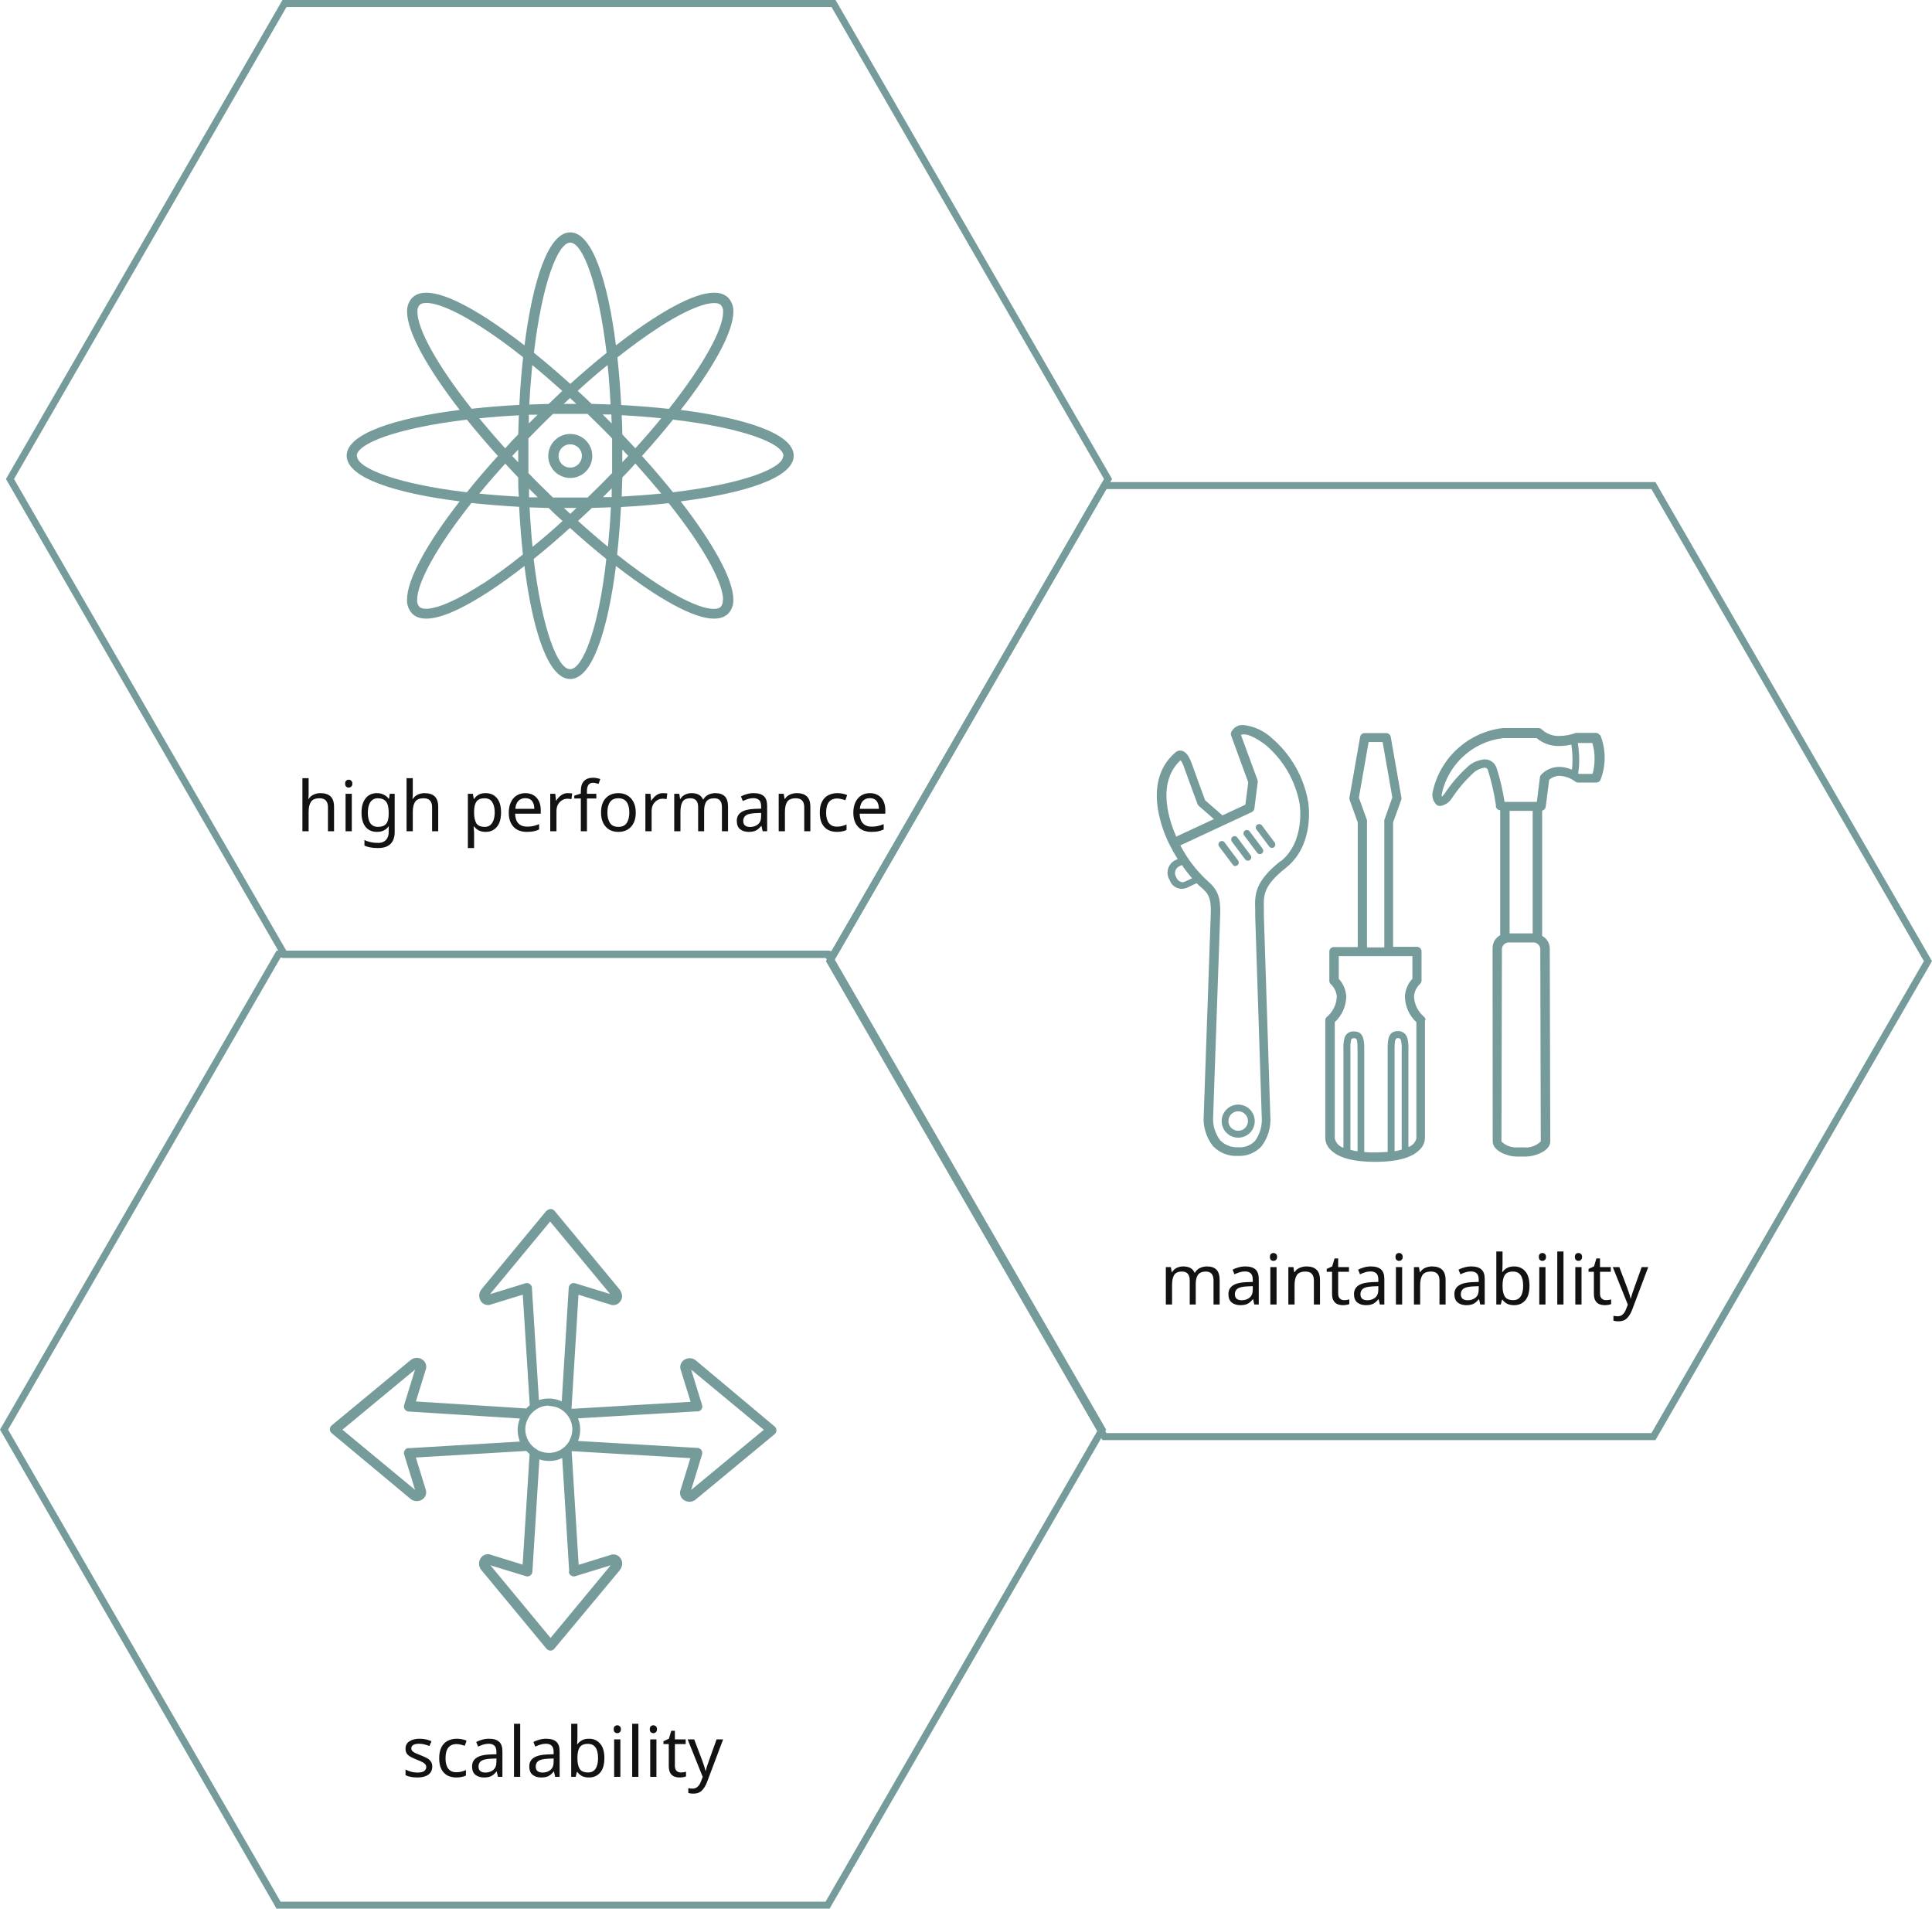
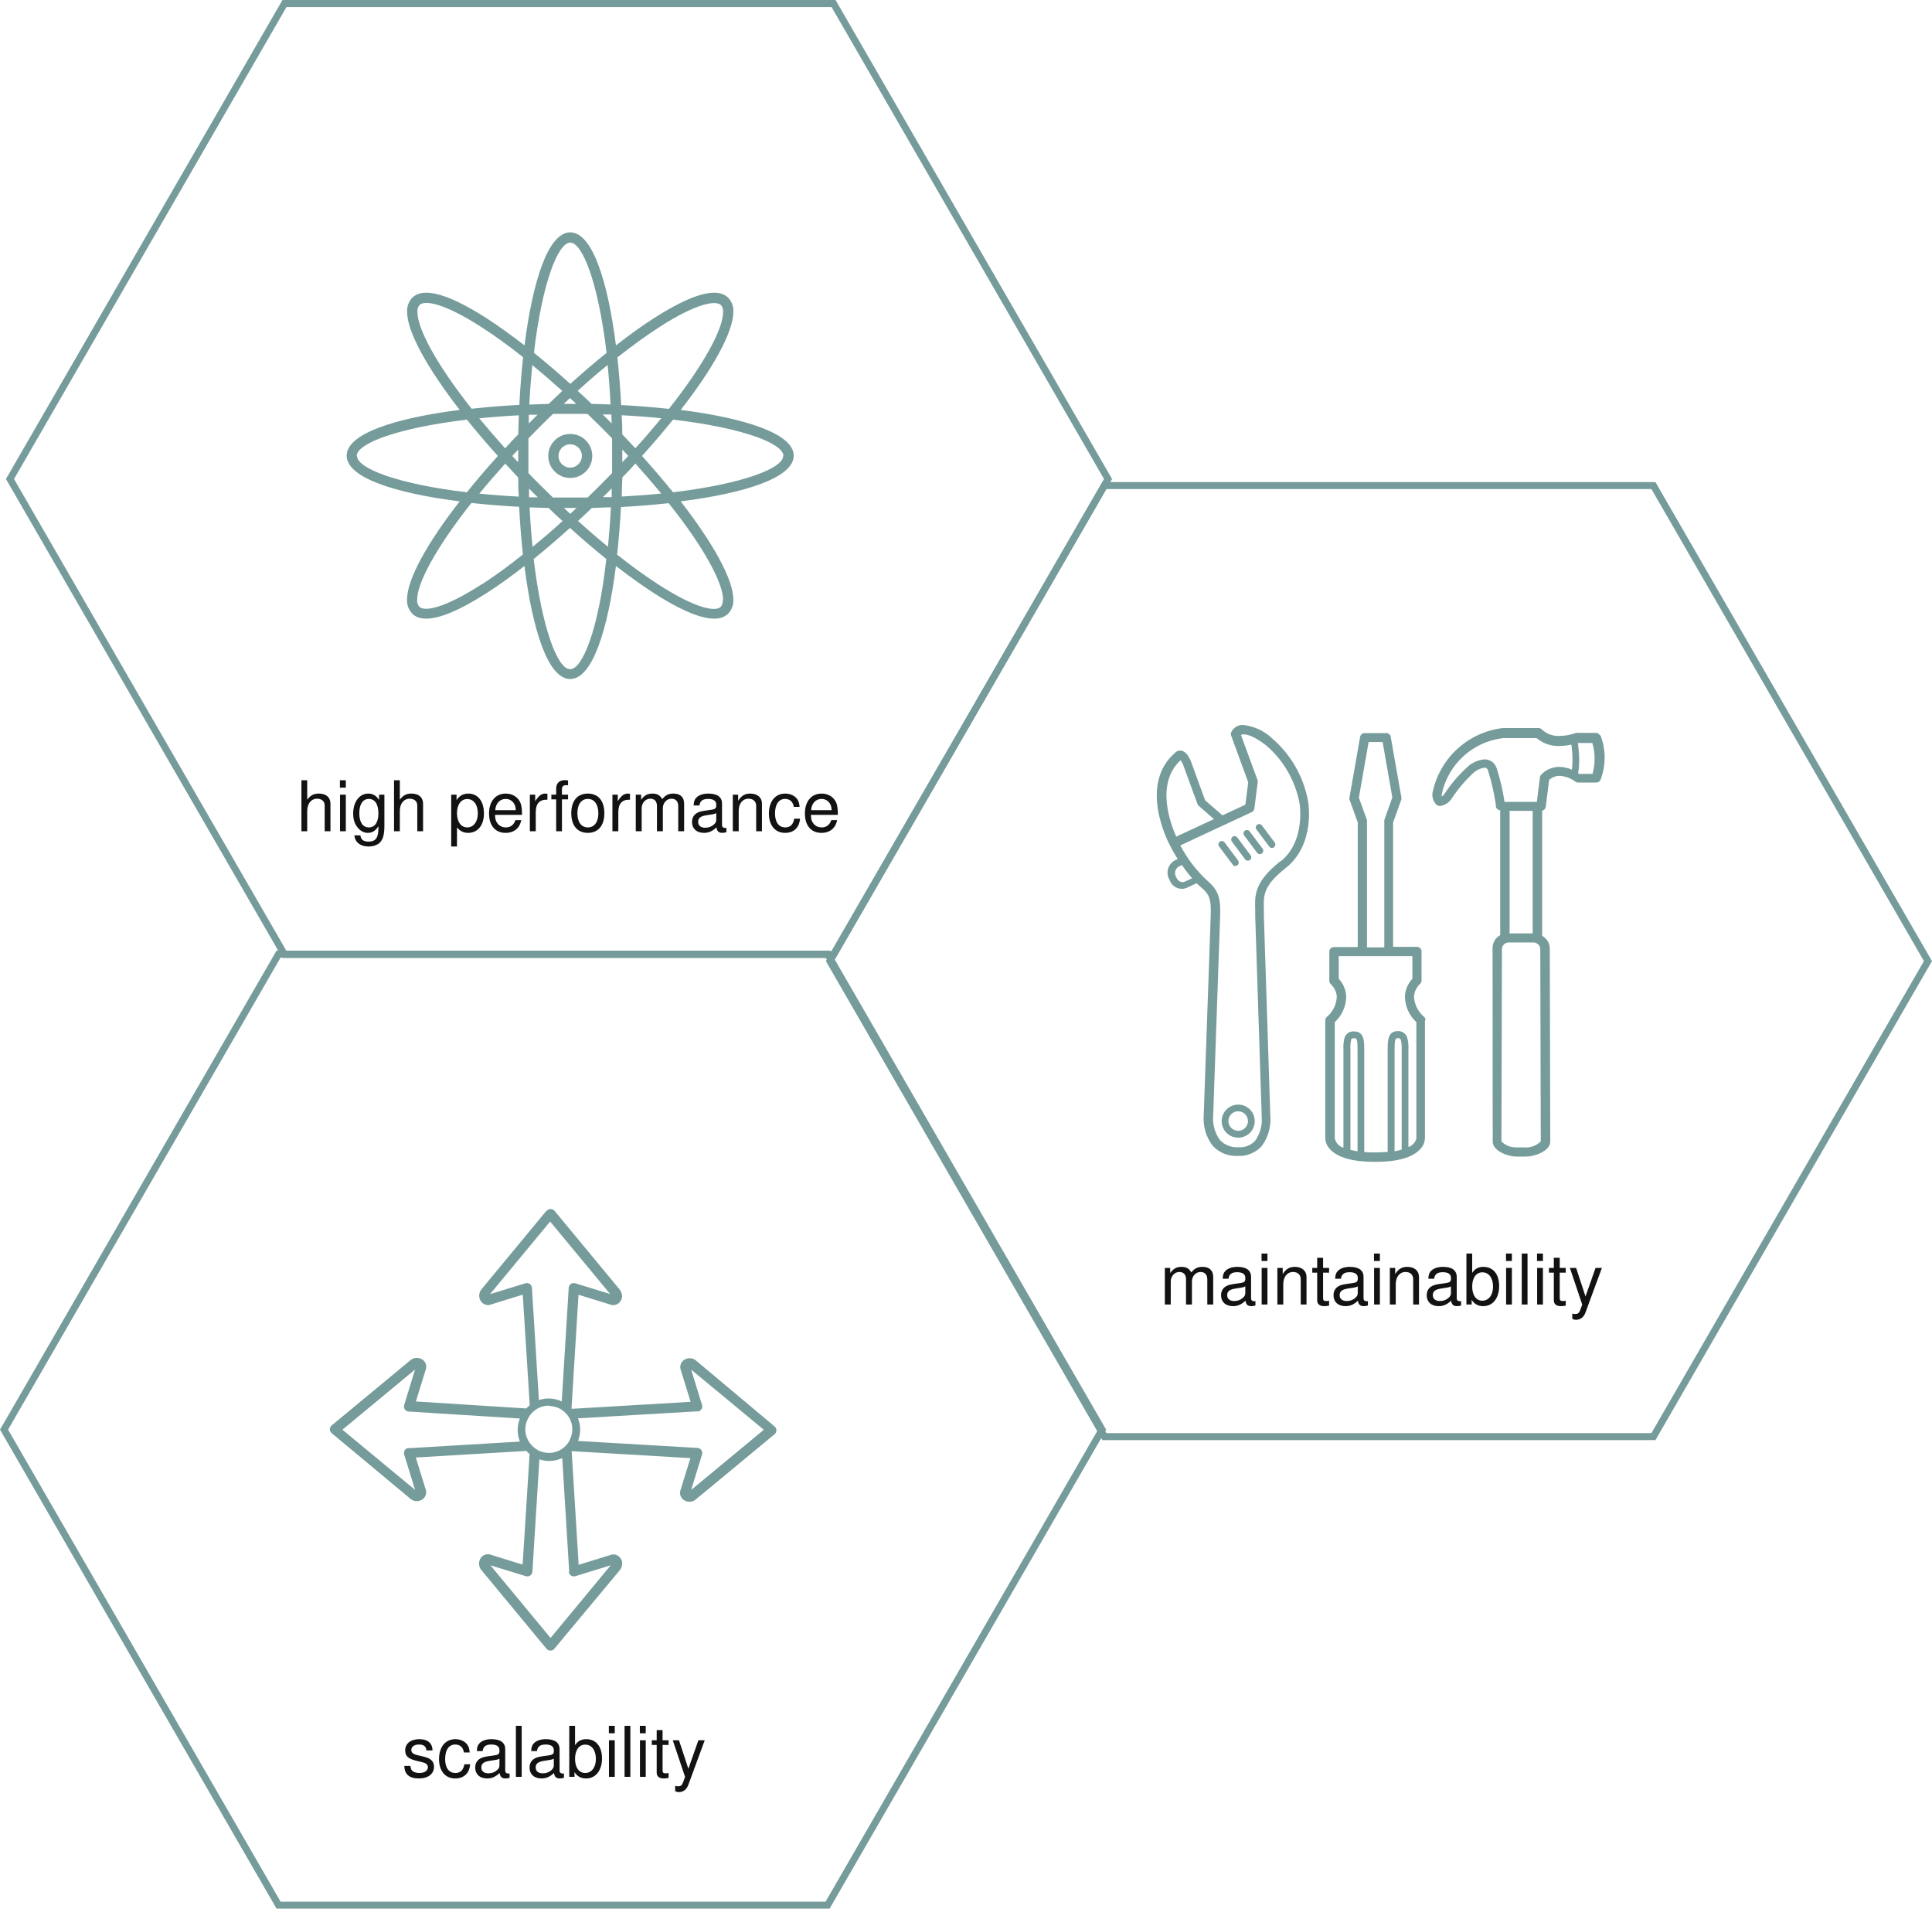
<svg xmlns="http://www.w3.org/2000/svg" id="Layer_1" data-name="Layer 1" viewBox="0 0 276.59 273.22">
  <defs>
-     <style>.cls-1{fill:none;stroke:#759C9A;stroke-miterlimit:10;}.cls-2{fill:#759C9A;}.cls-3{font-size:10px;fill:#121212;font-family:Myriad Pro;}</style>
+     <style>.cls-1{fill:none;stroke:#759C9A;stroke-miterlimit:10;}.cls-2{fill:#759C9A;}.cls-3{font-size:10px;fill:#121212;font-family: "Helvetica Neue", Helvetica, Arial, sans-serif;}</style>
  </defs>
  <polygon class="cls-1" points="39.88 272.72 0.58 204.65 39.88 136.58 118.48 136.58 157.78 204.65 118.48 272.72 39.88 272.72" />
  <polygon class="cls-1" points="40.73 136.64 1.43 68.57 40.73 0.5 119.33 0.5 158.63 68.57 119.33 136.64 40.73 136.64" />
  <polygon class="cls-1" points="158.11 205.65 118.81 137.58 158.11 69.51 236.71 69.51 276.01 137.58 236.71 205.65 158.11 205.65" />
  <path class="cls-2" d="M288.57,294.87l-9.29,11.23a1.45,1.45,0,0,0-.18,1.7,1.23,1.23,0,0,0,1.57.51l4.47-1.38,1,15.83a4.4,4.4,0,0,0-.49.46l-15.81-1,1.38-4.47a1.24,1.24,0,0,0-.51-1.57,1.43,1.43,0,0,0-1.73.2l-11.2,9.27a0.72,0.72,0,0,0,0,1.1L269,336.1a1.4,1.4,0,0,0,1.7.18,1.24,1.24,0,0,0,.51-1.57l-1.38-4.47,15.82-.94a4.25,4.25,0,0,0,.47.44l-1,15.83-4.47-1.38a1.23,1.23,0,0,0-1.57.51,1.45,1.45,0,0,0,.2,1.73l9.27,11.2a0.72,0.72,0,0,0,1.1,0L299,346.41a1.71,1.71,0,0,0,.38-1,1.21,1.21,0,0,0-.2-0.68,1.23,1.23,0,0,0-1.57-.51l-4.47,1.38-1-16.27,0,0,17,1-1.38,4.47a1.24,1.24,0,0,0,.51,1.57,1.42,1.42,0,0,0,1.73-.2l11.2-9.27a0.72,0.72,0,0,0,0-1.1L310,316.41a1.41,1.41,0,0,0-1.7-.18,1.24,1.24,0,0,0-.51,1.57l1.38,4.47-17,1-0.05-.06,1-16.27,4.47,1.38a1.23,1.23,0,0,0,1.57-.51,1.21,1.21,0,0,0,.2-0.68,1.74,1.74,0,0,0-.4-1l-9.27-11.2a0.72,0.72,0,0,0-1.11,0h0Zm0.32,28a3.36,3.36,0,0,1,1.81.53l0,0a3.43,3.43,0,0,1,1.17,1.3l0,0a3.36,3.36,0,0,1,.37,1.5,3.32,3.32,0,0,1-.37,1.5l0,0.06a3.42,3.42,0,0,1-1.17,1.29h0a3.36,3.36,0,0,1-1.81.53,3.41,3.41,0,0,1-1.33-.27c-0.11,0-.21-0.11-0.32-0.17a3.4,3.4,0,0,1-1.05-.91,3.45,3.45,0,0,1-.28-0.44,3.26,3.26,0,0,1,0-3.16,3.52,3.52,0,0,1,.29-0.47,3.48,3.48,0,0,1,1-.89,2.94,2.94,0,0,1,.36-0.19,3.41,3.41,0,0,1,1.33-.27h0Zm-20.08,6a0.72,0.72,0,0,0-.55.31,0.71,0.71,0,0,0-.1.62l1.56,5.07-10.4-8.61,10.4-8.61-1.56,5.08a0.72,0.72,0,0,0,.64.93l15.93,1a4.43,4.43,0,0,0,0,3.3l-15.94.95h0Zm22.92,17.71a0.72,0.72,0,0,0,.31.55,0.71,0.71,0,0,0,.62.1l5.07-1.56-8.61,10.4-8.61-10.4,5.08,1.56a0.72,0.72,0,0,0,.93-0.64l1-16.08a4.41,4.41,0,0,0,3.27-.19l1,16.27h0Zm18.43-22.92a0.72,0.72,0,0,0,.55-0.31,0.71,0.71,0,0,0,.1-0.62l-1.56-5.07,10.4,8.61-10.4,8.61,1.56-5.08a0.71,0.71,0,0,0-.1-0.62,0.72,0.72,0,0,0-.55-0.31l-17.11-1a4.41,4.41,0,0,0,0-3.24l17.11-1h0Zm-12.43-16.8-5.08-1.56a0.72,0.72,0,0,0-.93.64l-1,16.27a4.41,4.41,0,0,0-3.27-.19l-1-16.08a0.72,0.72,0,0,0-.93-0.64l-5.07,1.56,8.61-10.4,8.61,10.4h0Z" transform="translate(-210.3 -121.6)" />
  <path class="cls-2" d="M291.94,154.86c-3.17,0-5.38,7-6.55,16.18-1.85-1.43-3.64-2.72-5.31-3.81-5.56-3.58-9.18-4.59-10.77-3a2.75,2.75,0,0,0-.73,2c0,2.85,2.85,8,7.53,14.05-9.17,1.16-16.18,3.38-16.18,6.55s7,5.38,16.18,6.54c-4.69,6-7.54,11.2-7.54,14.06a2.76,2.76,0,0,0,.73,2c1.59,1.59,5.21.58,10.77-3,1.68-1.08,3.47-2.37,5.31-3.81,1.16,9.18,3.38,16.18,6.55,16.18s5.38-7,6.55-16.18c1.85,1.43,3.64,2.72,5.31,3.81,5.56,3.58,9.18,4.59,10.77,3a2.75,2.75,0,0,0,.73-2c0-2.85-2.85-8-7.54-14.06,9.17-1.16,16.18-3.38,16.18-6.54s-7-5.38-16.18-6.55c4.69-6,7.54-11.2,7.54-14.05a2.75,2.75,0,0,0-.73-2c-1.59-1.59-5.21-.58-10.77,3-1.68,1.08-3.46,2.37-5.31,3.81-1.16-9.17-3.38-16.18-6.55-16.18h0Zm-21.88,11.4a1.35,1.35,0,0,1,.3-1c0.72-.72,3.48-0.31,8.92,3.2,1.86,1.2,3.85,2.64,5.91,4.28-0.24,2.19-.42,4.48-0.54,6.82-2.34.12-4.63,0.31-6.83,0.55-5.11-6.46-7.76-11.49-7.76-13.85h0Zm21.88,14.59,2.47,0c0.59,0.57,1.18,1.15,1.78,1.74s1.17,1.18,1.74,1.77c0,0.81,0,1.64,0,2.48s0,1.66,0,2.48c-0.57.59-1.14,1.17-1.74,1.77s-1.18,1.16-1.77,1.73l-2.48,0-2.48,0c-0.59-.57-1.18-1.15-1.77-1.73s-1.17-1.18-1.74-1.77c0-.81,0-1.64,0-2.48s0-1.66,0-2.48c0.57-.59,1.14-1.17,1.74-1.77s1.18-1.17,1.78-1.74Zm-5.29.72-0.64.65c0-.42,0-0.84,0-1.25l1.25,0Zm-2.16,2.21q-1,1-1.87,2-2-2.23-3.71-4.3,2.66-.27,5.67-0.43C284.54,182,284.51,182.86,284.49,183.78Zm0,2.18c0,0.3,0,.61,0,0.91s0,0.6,0,.91l-0.86-.91Zm0,4c0,0.91,0,1.82.09,2.73-2-.1-3.89-0.25-5.66-0.43,1.13-1.38,2.37-2.81,3.71-4.3q0.91,1,1.87,2h0ZM286,191.5l0.64,0.65,0.65,0.64-1.25,0c0-.41,0-0.83,0-1.25h0Zm2.84,2.81q1,1,2,1.87-2.18,2-4.3,3.7-0.27-2.65-.42-5.65l2.73,0.09h0Zm2.19,0h1.81l-0.9.85Zm4,0,2.73-.09c-0.1,2-.25,3.88-0.42,5.65q-2.11-1.73-4.29-3.7,1-.92,2-1.87h0Zm1.55-1.51,0.65-.64,0.64-.65c0,0.42,0,.83,0,1.25l-1.25,0h0Zm2.81-2.85q1-1,1.87-2,2,2.23,3.71,4.3c-1.77.18-3.66,0.32-5.66,0.43,0-.91.07-1.82,0.09-2.73h0Zm0-2.18c0-.3,0-0.6,0-0.91s0-.6,0-0.91l0.85,0.91Zm0-4q0-1.37-.09-2.73,3,0.16,5.67.43-1.69,2.07-3.71,4.3Q300.34,184.78,299.39,183.78Zm-1.52-1.55-0.64-.65-0.66-.64,1.25,0C297.84,181.39,297.86,181.8,297.87,182.22ZM295,179.42c-0.66-.64-1.33-1.26-2-1.87q2.18-2,4.29-3.7c0.18,1.77.32,3.65,0.42,5.65l-2.73-.09h0Zm-2.19,0H291l0.9-.84Zm-4,0-2.73.09c0.1-2,.25-3.88.42-5.65q2.11,1.73,4.3,3.7Q289.85,178.46,288.85,179.42Zm-27.44,7.45c0-1.77,5.76-4,15.77-5.2,1.36,1.69,2.84,3.43,4.44,5.2-1.6,1.77-3.09,3.51-4.44,5.2C267.18,190.89,261.41,188.63,261.41,186.87Zm17.87,18.38c-5.44,3.51-8.21,3.92-8.92,3.2a1.37,1.37,0,0,1-.3-1c0-2.36,2.65-7.39,7.77-13.85,2.19,0.24,4.49.42,6.83,0.55,0.12,2.33.31,4.63,0.54,6.82C283.13,202.61,281.14,204.05,279.28,205.25Zm12.66,12.14c-1.76,0-4-5.76-5.2-15.77,1.7-1.37,3.44-2.86,5.2-4.45,1.76,1.59,3.5,3.08,5.2,4.45C296,211.63,293.7,217.39,291.94,217.39Zm21.88-9.92a1.38,1.38,0,0,1-.3,1c-0.72.72-3.49,0.31-8.92-3.2-1.86-1.2-3.85-2.64-5.91-4.27,0.24-2.19.42-4.49,0.55-6.82,2.34-.12,4.63-0.31,6.83-0.55C311.17,200.07,313.82,205.1,313.82,207.46Zm8.64-20.6c0,1.76-5.76,4-15.77,5.2-1.36-1.69-2.84-3.43-4.44-5.2,1.6-1.77,3.09-3.52,4.44-5.2C316.7,182.84,322.46,185.1,322.46,186.87ZM304.6,168.48c5.44-3.51,8.21-3.92,8.92-3.2a1.36,1.36,0,0,1,.3,1c0,2.36-2.65,7.39-7.76,13.85-2.19-.24-4.49-0.42-6.83-0.55-0.12-2.33-.31-4.63-0.54-6.82,2.07-1.63,4.06-3.08,5.91-4.27h0Zm-7.46,3.63c-1.7,1.37-3.44,2.86-5.2,4.44-1.76-1.59-3.5-3.08-5.2-4.45,1.18-10,3.44-15.77,5.2-15.77s4,5.76,5.2,15.77h0Zm-8.35,14.76a3.15,3.15,0,1,0,3.15-3.15A3.15,3.15,0,0,0,288.79,186.87Zm4.81,0a1.67,1.67,0,1,1-1.67-1.67A1.67,1.67,0,0,1,293.61,186.87Z" transform="translate(-210.3 -121.6)" />
  <path class="cls-2" d="M392.31,227.19a7.22,7.22,0,0,0-4-1.81,1.78,1.78,0,0,0-1.76,1.07,0.65,0.65,0,0,0,0,.44l2.45,6.7-0.41,3.2-3.28,1.53-2.48-2.16c-0.26-.7-1.32-3.58-1.86-5.11-0.45-1.28-.93-1.89-1.56-2a1,1,0,0,0-.89.31c-5.25,4.57-1,12.73-.75,13.21a21.93,21.93,0,0,0,1.13,2l-0.4.19a2,2,0,0,0-.75,2.82,1.84,1.84,0,0,0,2.58,1.05l1.28-.6c0.19,0.19.39,0.37,0.59,0.54,1.12,0.95,1.53,1.54,1.43,4.08l-1,28.58a6.34,6.34,0,0,0,1.31,4.42,4.6,4.6,0,0,0,3.57,1.42,4.35,4.35,0,0,0,3.38-1.36,6.37,6.37,0,0,0,1.27-4.43l-0.92-28.57c0-.32,0-0.63,0-0.93-0.06-2-.11-3.37,3.12-5.92,4.23-3.34,3.26-9.24,3.22-9.48a15.49,15.49,0,0,0-5.32-9.22h0Zm-13.59,14.23c-0.82-1.81-3.05-7.64.6-11a4,4,0,0,1,.49,1c0.62,1.75,1.93,5.28,1.93,5.28a0.63,0.63,0,0,0,.18.26l2.17,1.89-5.37,2.5h0Zm1.26,6.36a1,1,0,0,1-.42.11,1.05,1.05,0,0,1-.85-0.69,1.1,1.1,0,0,1,.28-1.52l0.52-.25a18.94,18.94,0,0,0,1.46,1.89l-1,.47h0Zm13.63-2.91c-3.74,3-3.68,4.82-3.61,7,0,0.28,0,.58,0,0.91l0.93,28.64a5.22,5.22,0,0,1-.94,3.48,3,3,0,0,1-2.41.93,3.37,3.37,0,0,1-2.6-1,5.1,5.1,0,0,1-1-3.47l1-28.62c0.11-2.67-.3-3.77-1.89-5.12a18.47,18.47,0,0,1-3.81-5l10.23-4.77a0.66,0.66,0,0,0,.37-0.51l0.47-3.71a0.66,0.66,0,0,0,0-.31l-2.39-6.51a0.76,0.76,0,0,1,.41-0.09c0.42,0,1.38.2,3.16,1.55a14.43,14.43,0,0,1,4.83,8.4c0,0.05.87,5.39-2.74,8.25h0Zm-2.69-5.16a0.49,0.49,0,0,0-.78.58l1.9,2.54a0.49,0.49,0,0,0,.78-0.58Zm-1.76.85a0.49,0.49,0,0,0-.78.58l1.9,2.54a0.5,0.5,0,0,0,.39.19,0.49,0.49,0,0,0,.39-0.78Zm-0.64,4a0.49,0.49,0,1,0,.78-0.58l-1.9-2.54a0.49,0.49,0,0,0-.78.58l1.9,2.54h0Zm-1.36,1a0.49,0.49,0,0,0,.39-0.78l-1.9-2.54a0.49,0.49,0,1,0-.78.58l1.9,2.54A0.49,0.49,0,0,0,387.16,245.58Zm0.4,34.16a2.37,2.37,0,1,0,2,1.09,2.37,2.37,0,0,0-2-1.09h0Zm0.75,3.54a1.42,1.42,0,0,1-1.93-.43,1.4,1.4,0,1,1,1.93.43h0Zm26.07-15.63a0.65,0.65,0,0,0-.19-0.46,4.06,4.06,0,0,1-1.46-2.9,2.73,2.73,0,0,1,.85-1.81,0.65,0.65,0,0,0,.23-0.5v-4.17a0.65,0.65,0,0,0-.65-0.65h-3.42V239.33l1.18-3.28a0.63,0.63,0,0,0,0-.33l-1.52-8.64a0.65,0.65,0,0,0-.64-0.54h-3.1a0.65,0.65,0,0,0-.64.54l-1.52,8.64a0.63,0.63,0,0,0,0,.33l1.18,3.28v17.84h-3.42a0.65,0.65,0,0,0-.65.65V262a0.66,0.66,0,0,0,.23.5,2.71,2.71,0,0,1,.84,1.79,4,4,0,0,1-1.46,2.91,0.66,0.66,0,0,0-.19.46v16.8a2.36,2.36,0,0,0,.71,1.68c1.1,1.18,3.26,1.78,6.42,1.78s5.32-.6,6.42-1.78a2.37,2.37,0,0,0,.72-1.63V267.65h0Zm-8.14-39.81h2l1.39,7.93L408.48,239a0.63,0.63,0,0,0,0,.22v18H406v-18a0.65,0.65,0,0,0,0-.22l-1.16-3.22,1.39-7.93h0Zm-1.61,58.59a8.3,8.3,0,0,1-1-.22V271.87a5.19,5.19,0,0,1,.1-1.41c0-.13.09-0.24,0.46-0.24s0.46,0.22.46,1.68v14.54h0Zm6.32-.24a8.69,8.69,0,0,1-1,.23V271.89c0-1.46.11-1.68,0.46-1.68a0.38,0.38,0,0,1,.45.3,5.09,5.09,0,0,1,.11,1.38v14.3h0Zm2.14-1.67a1.78,1.78,0,0,1-1.16,1.3V271.87a5.57,5.57,0,0,0-.15-1.67,1.34,1.34,0,0,0-1.38-1c-1.44,0-1.44,1.47-1.44,2.65v14.65c-0.51,0-1.07.07-1.71,0.07s-1.15,0-1.64-.07V271.9c0-1.18,0-2.65-1.44-2.65a1.31,1.31,0,0,0-1.38.89,5.53,5.53,0,0,0-.16,1.76v14a1.81,1.81,0,0,1-1.24-1.35V267.92a5.1,5.1,0,0,0,1.64-3.7,4,4,0,0,0-1.07-2.51v-3.24H412.5v3.24a4,4,0,0,0-1.07,2.51,5.1,5.1,0,0,0,1.64,3.7v16.61h0Zm26.25-57.65a0.66,0.66,0,0,0-.58-0.34l-2.61,0a0.61,0.61,0,0,0-.23,0,7,7,0,0,1-2.35.44,3.46,3.46,0,0,1-2.55-.94,0.65,0.65,0,0,0-.46-0.19h-5.12a11.67,11.67,0,0,0-10,9,2,2,0,0,0,.53,2,0.87,0.87,0,0,0,.52.16,2.45,2.45,0,0,0,1.59-1,19.85,19.85,0,0,1,3.29-3.86,3,3,0,0,1,1.45-.63,0.5,0.5,0,0,1,.51.41,32.91,32.91,0,0,1,1.12,4.89l0,0.26a0.65,0.65,0,0,0,.62.53v17.89a2.09,2.09,0,0,0-1.09,1.81L424,285c0,1.4,2.23,2.16,3.38,2.16h1.41c1.17,0,3.45-.76,3.45-2.16l-0.07-27.62a2.08,2.08,0,0,0-1.09-1.81V237.64a0.64,0.64,0,0,0,.51-0.54l0.49-3.86a2.24,2.24,0,0,1,1.52-.58,4.13,4.13,0,0,1,2.22.82,0.64,0.64,0,0,0,.4.14l2.61,0a0.69,0.69,0,0,0,.58-0.33,8.77,8.77,0,0,0,0-6.46h0Zm-10.6,59h-1.41a2.92,2.92,0,0,1-2.08-.85l0.07-27.62a1,1,0,0,1,1.14-.86h3.21a1,1,0,0,1,1.14.86L430.88,285a3.12,3.12,0,0,1-2.15.87h0Zm-2.32-30.63V237.67h3.3v17.54h-3.3Zm8.93-23.44a4.67,4.67,0,0,0-1.82-.4,3.56,3.56,0,0,0-2.59,1.11,0.65,0.65,0,0,0-.18.38l-0.44,3.52h-4.63a29.91,29.91,0,0,0-1.14-4.87,1.79,1.79,0,0,0-1.72-1.22,4.23,4.23,0,0,0-2.24.9,20.61,20.61,0,0,0-3.56,4.13,2,2,0,0,1-.32.31,1.08,1.08,0,0,1,0-.38,10.19,10.19,0,0,1,8.76-8h4.82a4.77,4.77,0,0,0,3.27,1.13,8,8,0,0,0,1.7-.2,15.18,15.18,0,0,1,.16,2.19,11.07,11.07,0,0,1-.08,1.39h0Zm3,0.6-2,0-0.12-.08a10.13,10.13,0,0,0,.15-1.88,16.67,16.67,0,0,0-.19-2.46l0.07,0,2,0a7,7,0,0,1,.32,2.22,7.34,7.34,0,0,1-.32,2.3h0Z" transform="translate(-210.3 -121.6)" />
  <text class="cls-3" transform="translate(166.06 186.74)">maintainability</text>
  <text class="cls-3" transform="translate(42.45 118.99)">high performance</text>
  <text class="cls-3" transform="translate(57.54 254.35)">scalability</text>
</svg>
